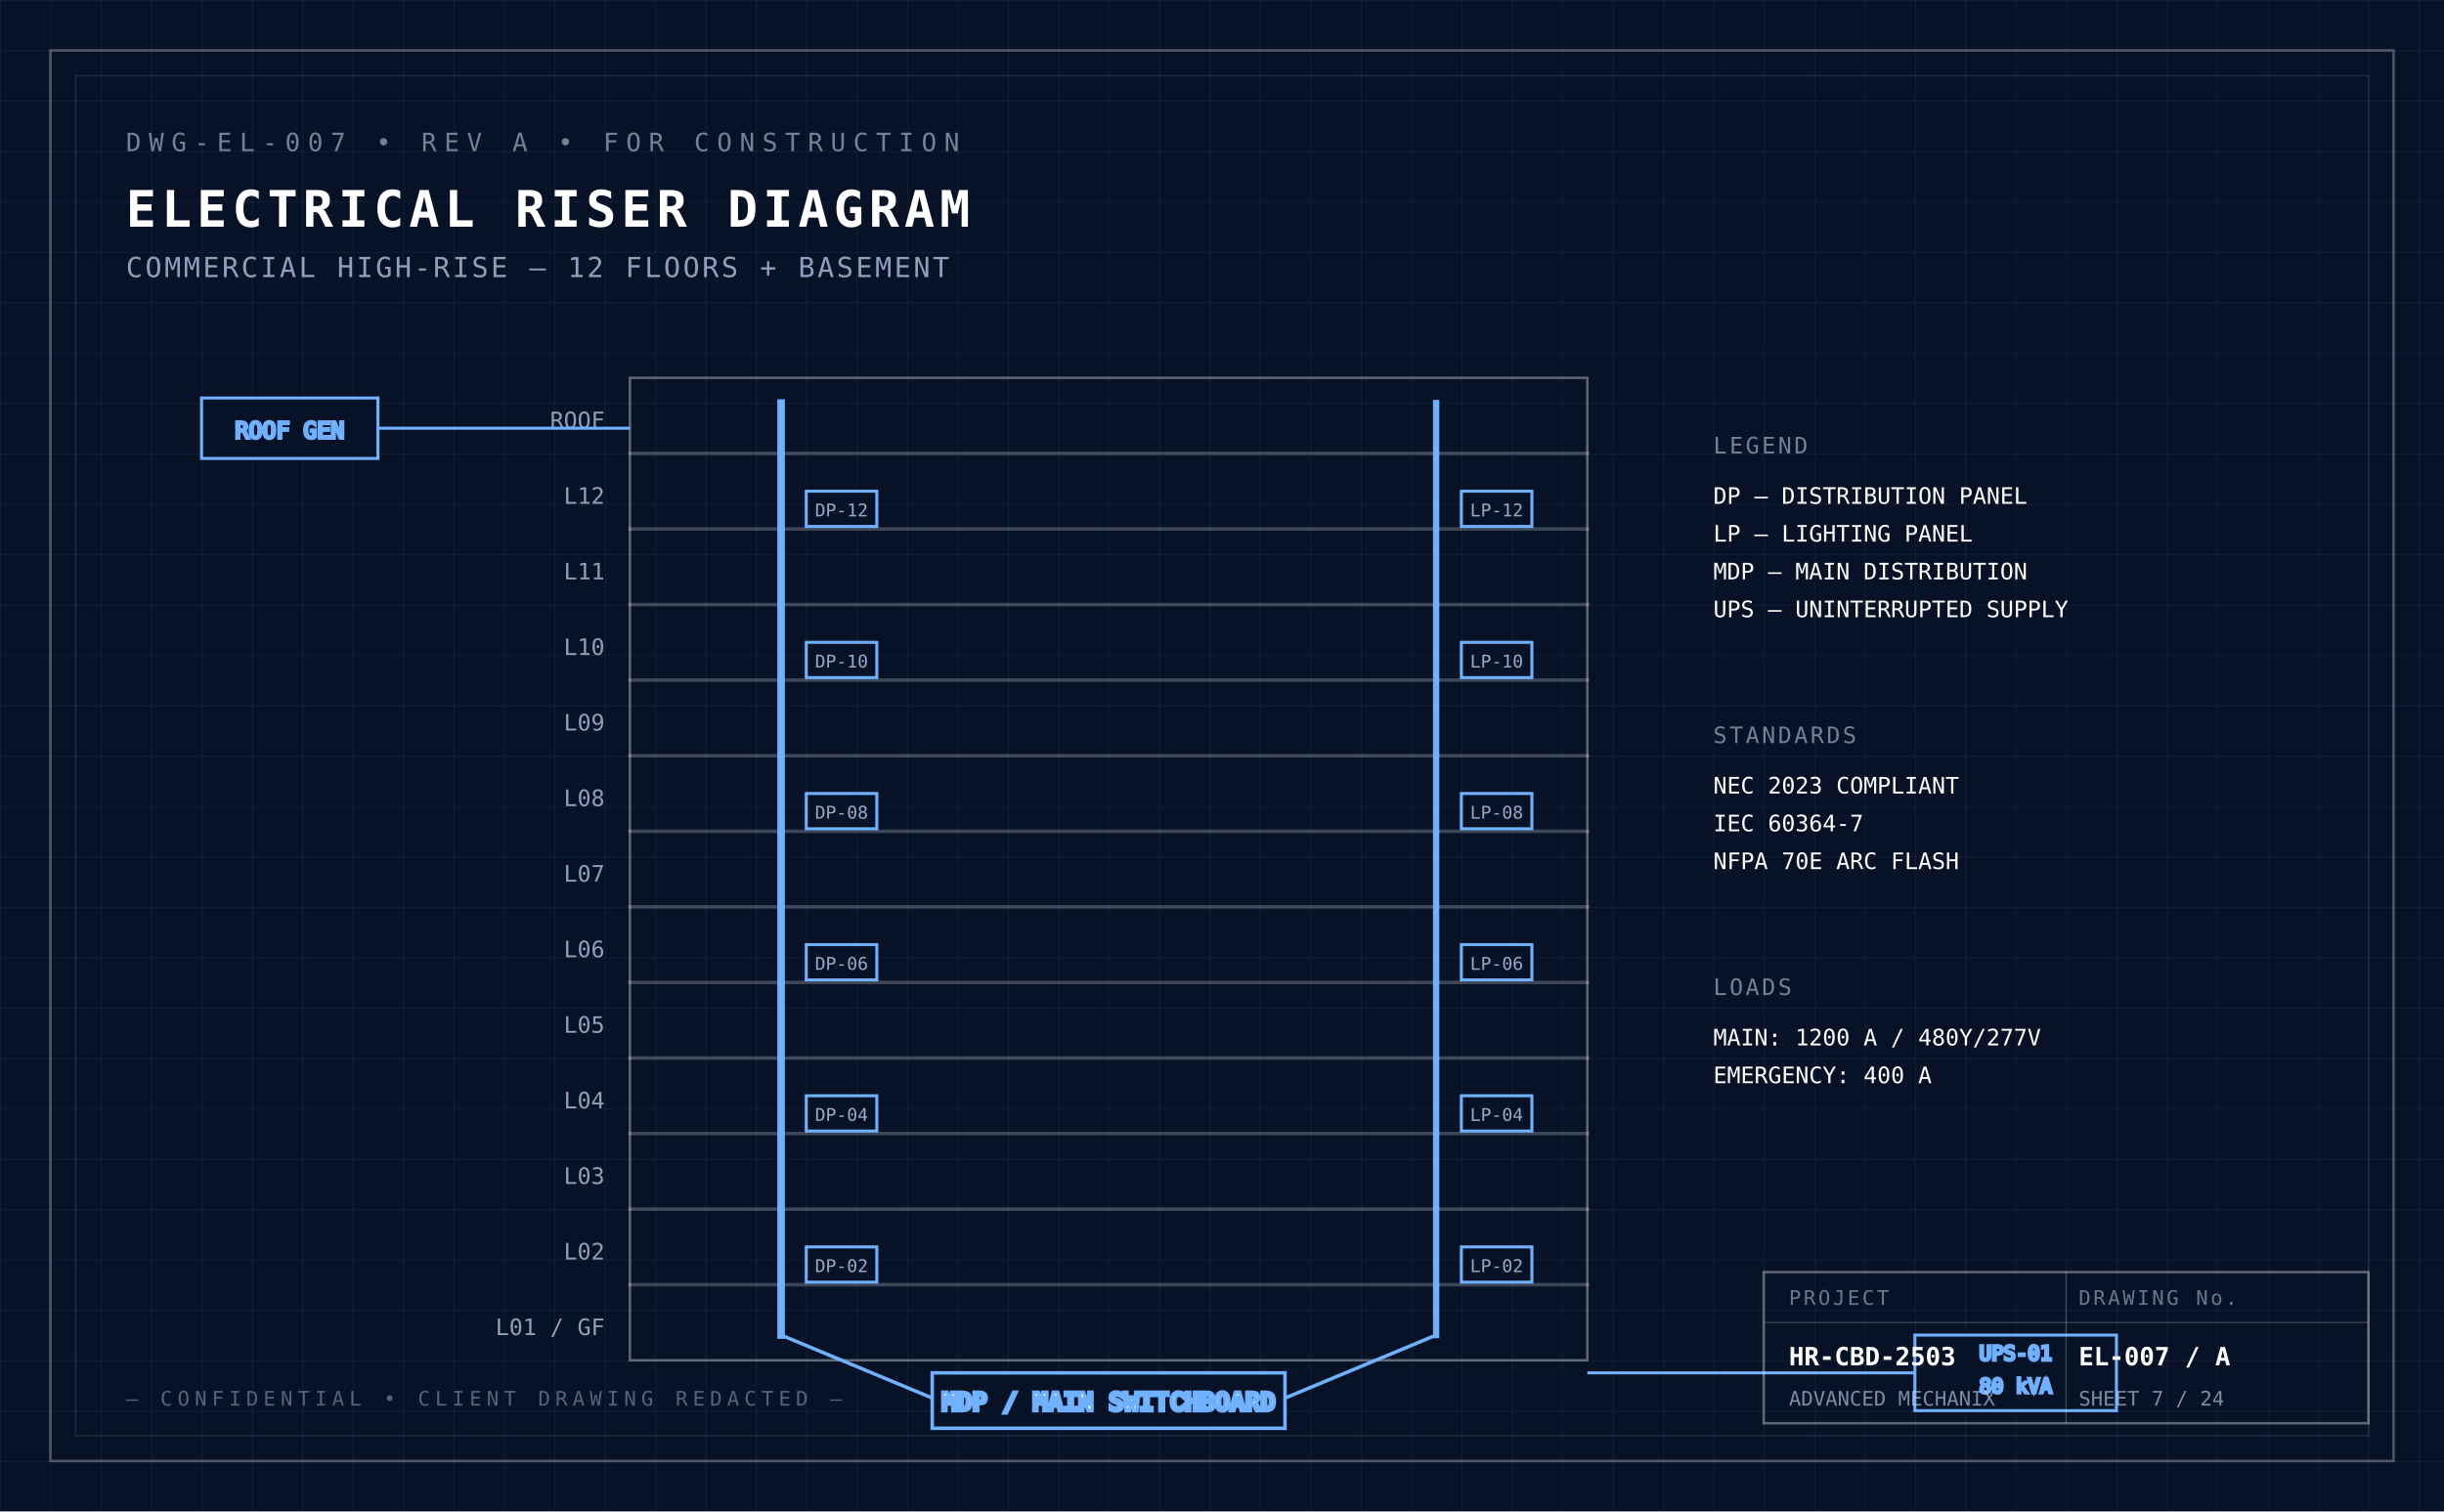
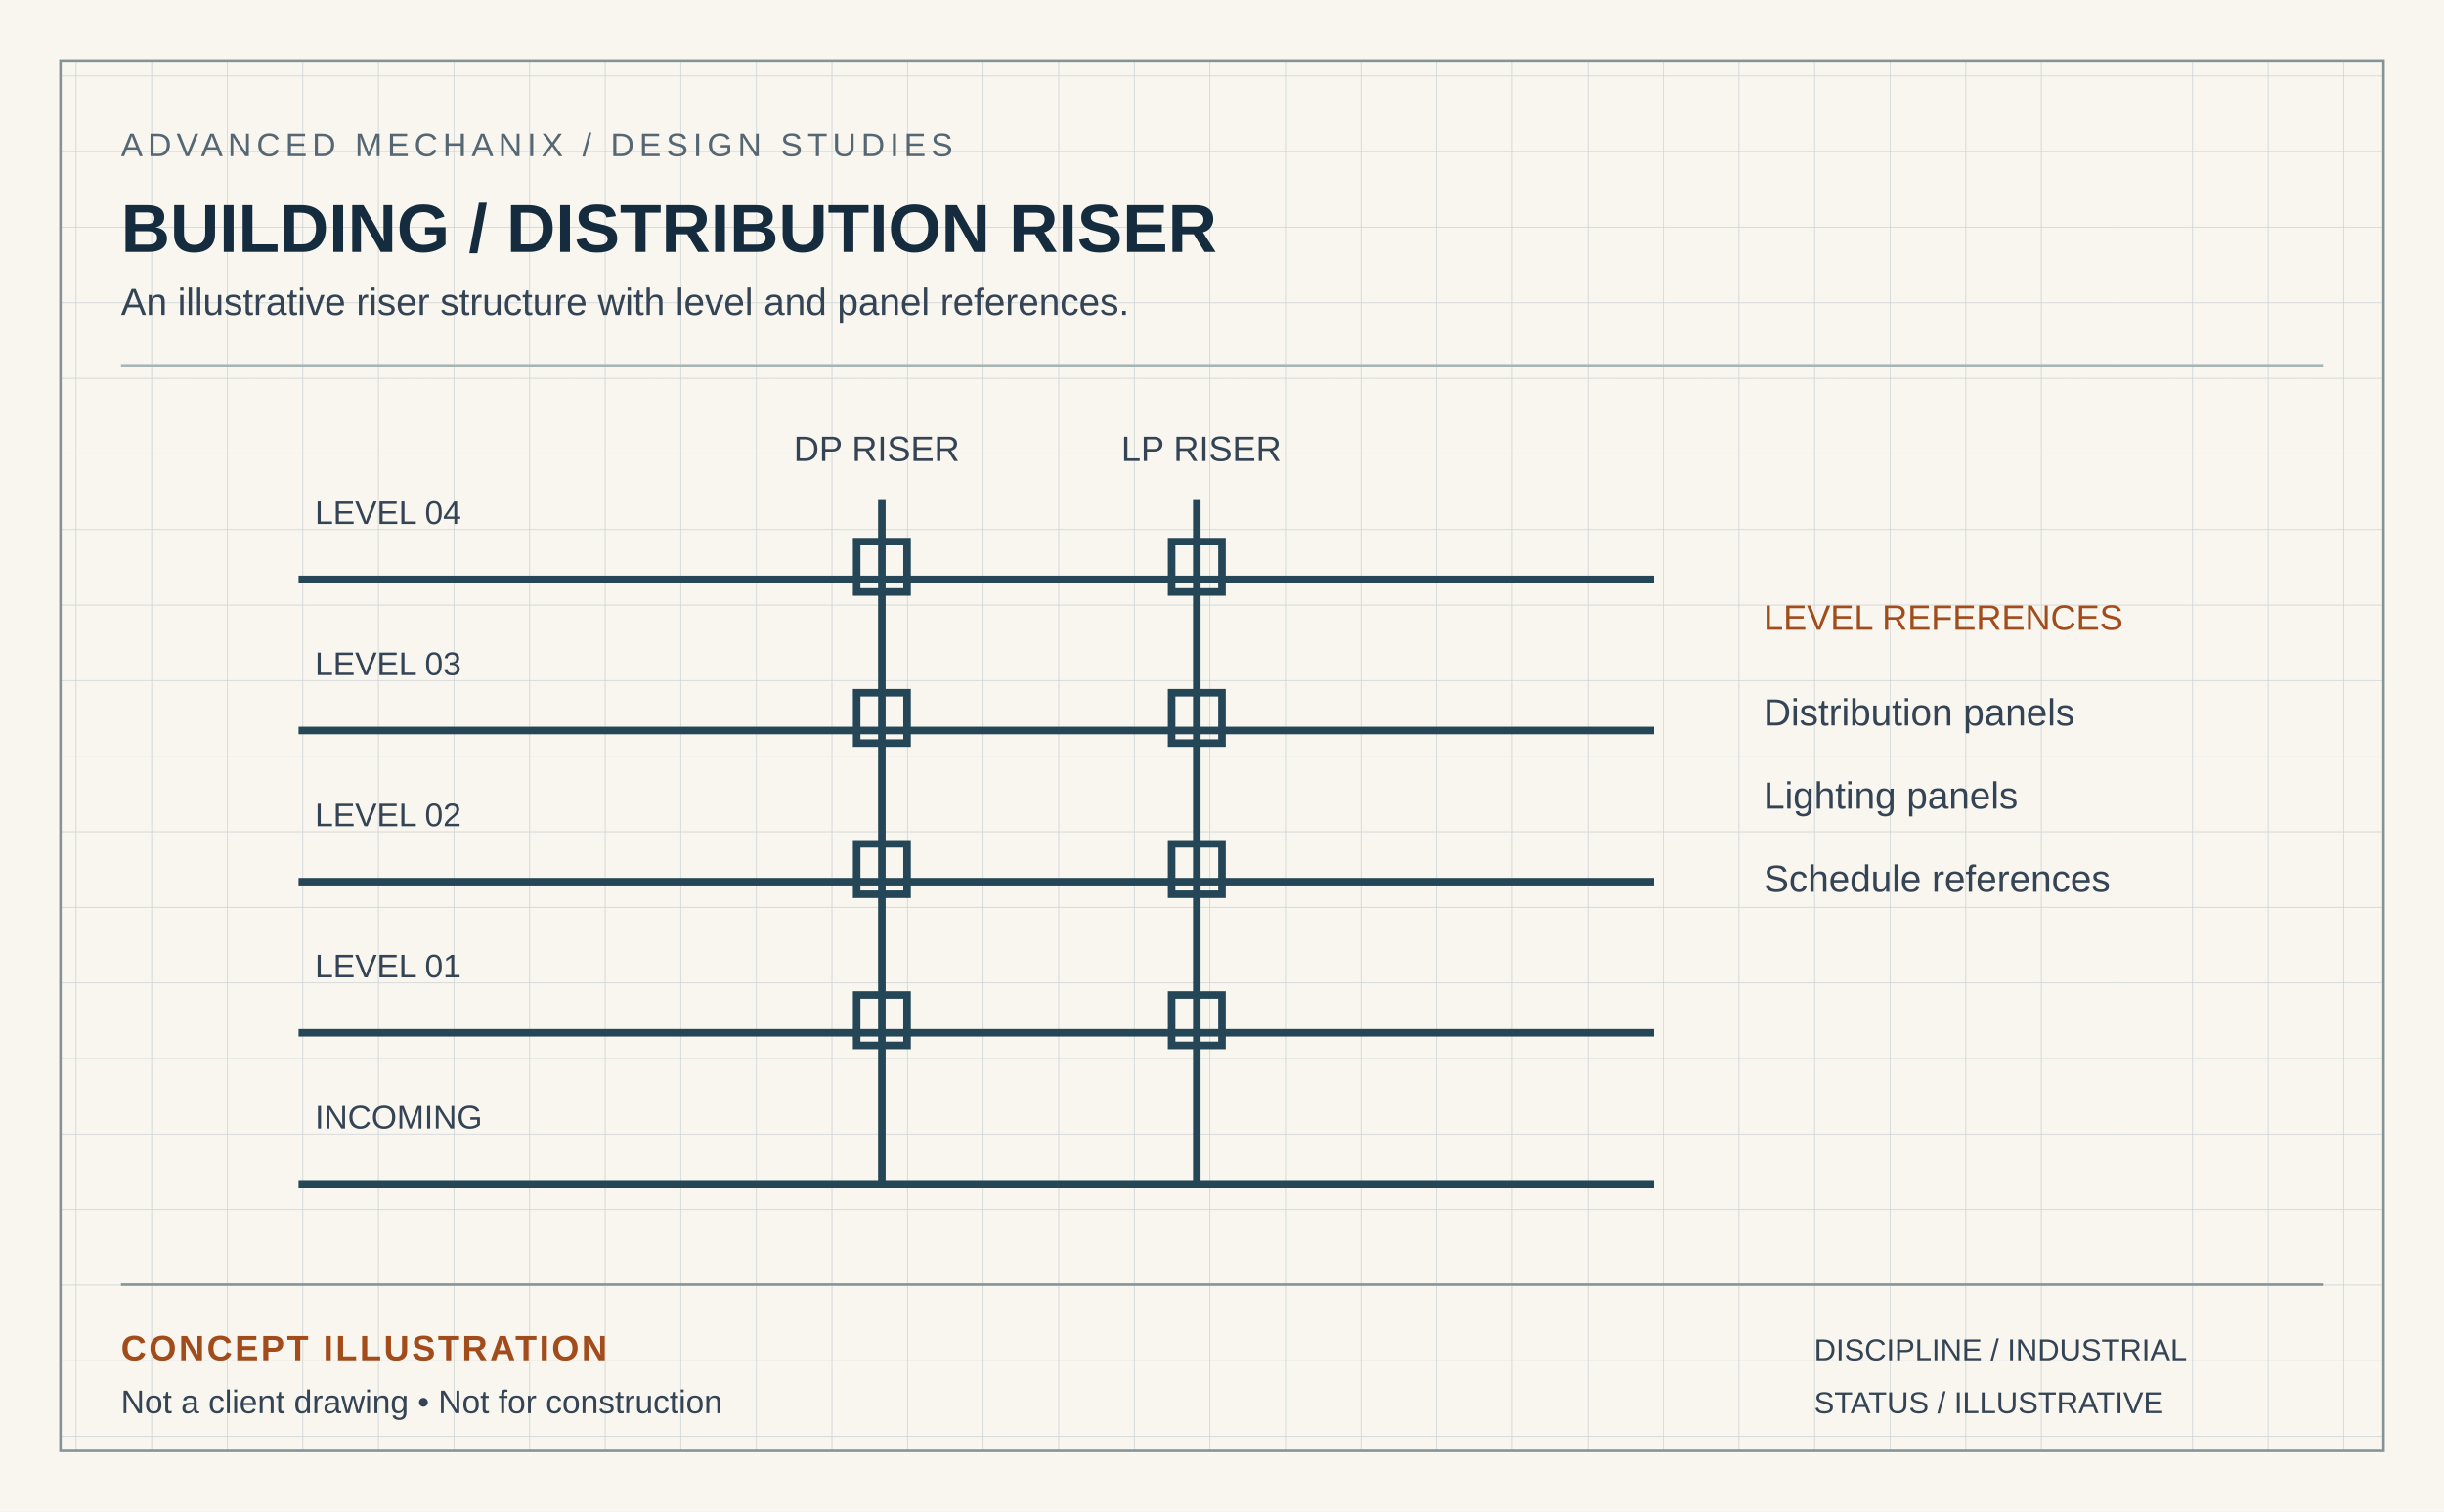
- <svg xmlns="http://www.w3.org/2000/svg" viewBox="0 0 970 600" preserveAspectRatio="xMidYMid meet">
+ <svg xmlns="http://www.w3.org/2000/svg" viewBox="0 0 970 600" role="img" aria-labelledby="title desc">
  <defs>
-     <pattern id="grid-rd" width="20" height="20" patternUnits="userSpaceOnUse">
-       <path d="M 20 0 L 0 0 0 20" fill="none" stroke="rgba(120,160,220,0.12)" stroke-width="0.5" />
+     <pattern id="grid" width="30" height="30" patternUnits="userSpaceOnUse">
+       <path d="M30 0H0V30" fill="none" stroke="#c7cfd0" stroke-width=".5" />
    </pattern>
  </defs>
-   <rect width="970" height="600" fill="#071226" />
-   <rect width="970" height="600" fill="url(#grid-rd)" />
-   <rect x="20" y="20" width="930" height="560" fill="none" stroke="rgba(255,255,255,0.28)" stroke-width="1" />
-   <rect x="30" y="30" width="910" height="540" fill="none" stroke="rgba(255,255,255,0.12)" stroke-width="0.5" />
-   <text x="50" y="60" fill="rgba(200,220,255,0.55)" font-family="ui-monospace,monospace" font-size="10" letter-spacing="3">DWG-EL-007 • REV A • FOR CONSTRUCTION</text>
-   <text x="50" y="90" fill="#ffffff" font-family="ui-monospace,monospace" font-size="20" font-weight="700" letter-spacing="2">ELECTRICAL RISER DIAGRAM</text>
-   <text x="50" y="110" fill="rgba(200,220,255,0.7)" font-family="ui-monospace,monospace" font-size="11" letter-spacing="1">COMMERCIAL HIGH-RISE — 12 FLOORS + BASEMENT</text>
-   <g stroke="#6FB0FF" stroke-width="1.4" fill="none" stroke-linecap="square">
-     <rect x="250" y="150" width="380" height="390" stroke="rgba(255,255,255,0.35)" stroke-width="1" />
-     <line x1="250" y1="180" x2="630" y2="180" stroke="rgba(255,255,255,0.22)" />
-     <line x1="250" y1="210" x2="630" y2="210" stroke="rgba(255,255,255,0.22)" />
-     <line x1="250" y1="240" x2="630" y2="240" stroke="rgba(255,255,255,0.22)" />
-     <line x1="250" y1="270" x2="630" y2="270" stroke="rgba(255,255,255,0.22)" />
-     <line x1="250" y1="300" x2="630" y2="300" stroke="rgba(255,255,255,0.22)" />
-     <line x1="250" y1="330" x2="630" y2="330" stroke="rgba(255,255,255,0.22)" />
-     <line x1="250" y1="360" x2="630" y2="360" stroke="rgba(255,255,255,0.22)" />
-     <line x1="250" y1="390" x2="630" y2="390" stroke="rgba(255,255,255,0.22)" />
-     <line x1="250" y1="420" x2="630" y2="420" stroke="rgba(255,255,255,0.22)" />
-     <line x1="250" y1="450" x2="630" y2="450" stroke="rgba(255,255,255,0.22)" />
-     <line x1="250" y1="480" x2="630" y2="480" stroke="rgba(255,255,255,0.22)" />
-     <line x1="250" y1="510" x2="630" y2="510" stroke="rgba(255,255,255,0.22)" />
-     <line x1="310" y1="160" x2="310" y2="530" stroke-width="3" />
-     <line x1="570" y1="160" x2="570" y2="530" stroke-width="2.5" />
+   <rect width="970" height="600" fill="#f8f6ef" />
+   <rect x="24" y="24" width="922" height="552" fill="url(#grid)" stroke="#849496" />
+   <g font-family="Arial,sans-serif">
+     <text x="48" y="62" font-size="13" fill="#556773" letter-spacing="2">ADVANCED MECHANIX / DESIGN STUDIES</text>
+     <text x="48" y="100" font-size="27" fill="#152c3e" font-weight="700">BUILDING / DISTRIBUTION RISER</text>
+     <text x="48" y="125" font-size="15" fill="#344455">An illustrative riser structure with level and panel references.</text>
+     <path d="M48 145H922" stroke="#a8b5b6" />
+     <g stroke="#244656" stroke-width="3" fill="none" stroke-linecap="square">
+       <path d="M120 230H655M120 290H655M120 350H655M120 410H655M120 470H655M350 200V470M475 200V470" />
+       <path d="M340 215H360V235H340ZM340 275H360V295H340ZM340 335H360V355H340ZM340 395H360V415H340ZM465 215H485V235H465ZM465 275H485V295H465ZM465 335H485V355H465ZM465 395H485V415H465Z" />
+     </g>
+     <text x="125" y="208" font-size="13" fill="#344455">LEVEL 04</text>
+     <text x="125" y="268" font-size="13" fill="#344455">LEVEL 03</text>
+     <text x="125" y="328" font-size="13" fill="#344455">LEVEL 02</text>
+     <text x="125" y="388" font-size="13" fill="#344455">LEVEL 01</text>
+     <text x="125" y="448" font-size="13" fill="#344455">INCOMING</text>
+     <text x="315" y="183" font-size="14" fill="#344455">DP RISER</text>
+     <text x="445" y="183" font-size="14" fill="#344455">LP RISER</text>
+     <text x="700" y="250" font-size="14" fill="#a24c1c">LEVEL REFERENCES</text>
+     <text x="700" y="288" font-size="15" fill="#344455">Distribution panels</text>
+     <text x="700" y="321" font-size="15" fill="#344455">Lighting panels</text>
+     <text x="700" y="354" font-size="15" fill="#344455">Schedule references</text>
+     <path d="M48 510H922" stroke="#849496" />
+     <text x="48" y="540" font-size="14" fill="#a24c1c" font-weight="700" letter-spacing="1">CONCEPT ILLUSTRATION</text>
+     <text x="48" y="561" font-size="13" fill="#344455">Not a client drawing • Not for construction</text>
+     <text x="720" y="540" font-size="12" fill="#344455">DISCIPLINE / INDUSTRIAL</text>
+     <text x="720" y="561" font-size="12" fill="#344455">STATUS / ILLUSTRATIVE</text>
  </g>
-   <g font-family="ui-monospace,monospace" font-size="9" fill="rgba(200,220,255,0.7)">
-     <text x="240" y="170" text-anchor="end">ROOF</text>
-     <text x="240" y="200" text-anchor="end">L12</text>
-     <text x="240" y="230" text-anchor="end">L11</text>
-     <text x="240" y="260" text-anchor="end">L10</text>
-     <text x="240" y="290" text-anchor="end">L09</text>
-     <text x="240" y="320" text-anchor="end">L08</text>
-     <text x="240" y="350" text-anchor="end">L07</text>
-     <text x="240" y="380" text-anchor="end">L06</text>
-     <text x="240" y="410" text-anchor="end">L05</text>
-     <text x="240" y="440" text-anchor="end">L04</text>
-     <text x="240" y="470" text-anchor="end">L03</text>
-     <text x="240" y="500" text-anchor="end">L02</text>
-     <text x="240" y="530" text-anchor="end">L01 / GF</text>
-   </g>
-   <g fill="#071226" stroke="#6FB0FF" stroke-width="1.2">
-     <rect x="320" y="195" width="28" height="14" />
-     <rect x="320" y="255" width="28" height="14" />
-     <rect x="320" y="315" width="28" height="14" />
-     <rect x="320" y="375" width="28" height="14" />
-     <rect x="320" y="435" width="28" height="14" />
-     <rect x="320" y="495" width="28" height="14" />
-     <rect x="580" y="195" width="28" height="14" />
-     <rect x="580" y="255" width="28" height="14" />
-     <rect x="580" y="315" width="28" height="14" />
-     <rect x="580" y="375" width="28" height="14" />
-     <rect x="580" y="435" width="28" height="14" />
-     <rect x="580" y="495" width="28" height="14" />
-   </g>
-   <g font-family="ui-monospace,monospace" font-size="7" fill="rgba(200,220,255,0.75)" text-anchor="middle">
-     <text x="334" y="205">DP-12</text>
-     <text x="334" y="265">DP-10</text>
-     <text x="334" y="325">DP-08</text>
-     <text x="334" y="385">DP-06</text>
-     <text x="334" y="445">DP-04</text>
-     <text x="334" y="505">DP-02</text>
-     <text x="594" y="205">LP-12</text>
-     <text x="594" y="265">LP-10</text>
-     <text x="594" y="325">LP-08</text>
-     <text x="594" y="385">LP-06</text>
-     <text x="594" y="445">LP-04</text>
-     <text x="594" y="505">LP-02</text>
-   </g>
-   <g stroke="#6FB0FF" stroke-width="1.4" fill="#071226">
-     <rect x="370" y="545" width="140" height="22" />
-     <text x="440" y="560" font-family="ui-monospace,monospace" font-size="10" font-weight="700" fill="#ffffff" text-anchor="middle">MDP / MAIN SWITCHBOARD</text>
-   </g>
-   <line x1="310" y1="530" x2="370" y2="555" stroke="#6FB0FF" stroke-width="1.4" fill="none" />
-   <line x1="570" y1="530" x2="510" y2="555" stroke="#6FB0FF" stroke-width="1.4" fill="none" />
-   <g stroke="#6FB0FF" stroke-width="1.2" fill="none">
-     <line x1="250" y1="170" x2="150" y2="170" />
-     <rect x="80" y="158" width="70" height="24" fill="#071226" />
-     <text x="115" y="174" font-family="ui-monospace,monospace" font-size="9" fill="#ffffff" text-anchor="middle">ROOF GEN</text>
-     <line x1="630" y1="545" x2="760" y2="545" />
-     <rect x="760" y="530" width="80" height="30" fill="#071226" />
-     <text x="800" y="540" font-family="ui-monospace,monospace" font-size="8" fill="rgba(200,220,255,0.7)" text-anchor="middle">UPS-01</text>
-     <text x="800" y="553" font-family="ui-monospace,monospace" font-size="8" fill="#ffffff" text-anchor="middle">80 kVA</text>
-   </g>
-   <g font-family="ui-monospace,monospace" font-size="9">
-     <text x="680" y="180" fill="rgba(200,220,255,0.55)" letter-spacing="1">LEGEND</text>
-     <text x="680" y="200" fill="#ffffff">DP — DISTRIBUTION PANEL</text>
-     <text x="680" y="215" fill="#ffffff">LP — LIGHTING PANEL</text>
-     <text x="680" y="230" fill="#ffffff">MDP — MAIN DISTRIBUTION</text>
-     <text x="680" y="245" fill="#ffffff">UPS — UNINTERRUPTED SUPPLY</text>
-     <text x="680" y="295" fill="rgba(200,220,255,0.55)" letter-spacing="1">STANDARDS</text>
-     <text x="680" y="315" fill="#ffffff">NEC 2023 COMPLIANT</text>
-     <text x="680" y="330" fill="#ffffff">IEC 60364-7</text>
-     <text x="680" y="345" fill="#ffffff">NFPA 70E ARC FLASH</text>
-     <text x="680" y="395" fill="rgba(200,220,255,0.55)" letter-spacing="1">LOADS</text>
-     <text x="680" y="415" fill="#ffffff">MAIN: 1200 A / 480Y/277V</text>
-     <text x="680" y="430" fill="#ffffff">EMERGENCY: 400 A</text>
-   </g>
-   <g>
-     <rect x="700" y="505" width="240" height="60" fill="none" stroke="rgba(255,255,255,0.35)" stroke-width="1" />
-     <line x1="700" y1="525" x2="940" y2="525" stroke="rgba(255,255,255,0.22)" stroke-width="0.5" />
-     <line x1="820" y1="505" x2="820" y2="565" stroke="rgba(255,255,255,0.22)" stroke-width="0.5" />
-     <text x="710" y="518" fill="rgba(200,220,255,0.5)" font-family="ui-monospace,monospace" font-size="8" letter-spacing="1">PROJECT</text>
-     <text x="825" y="518" fill="rgba(200,220,255,0.5)" font-family="ui-monospace,monospace" font-size="8" letter-spacing="1">DRAWING No.</text>
-     <text x="710" y="542" fill="#ffffff" font-family="ui-monospace,monospace" font-size="10" font-weight="700">HR-CBD-2503</text>
-     <text x="825" y="542" fill="#ffffff" font-family="ui-monospace,monospace" font-size="10" font-weight="700">EL-007 / A</text>
-     <text x="710" y="558" fill="rgba(200,220,255,0.6)" font-family="ui-monospace,monospace" font-size="8">ADVANCED MECHANIX</text>
-     <text x="825" y="558" fill="rgba(200,220,255,0.6)" font-family="ui-monospace,monospace" font-size="8">SHEET 7 / 24</text>
-   </g>
-   <text x="50" y="558" fill="rgba(200,220,255,0.4)" font-family="ui-monospace,monospace" font-size="8" letter-spacing="2">— CONFIDENTIAL • CLIENT DRAWING REDACTED —</text>
</svg>
